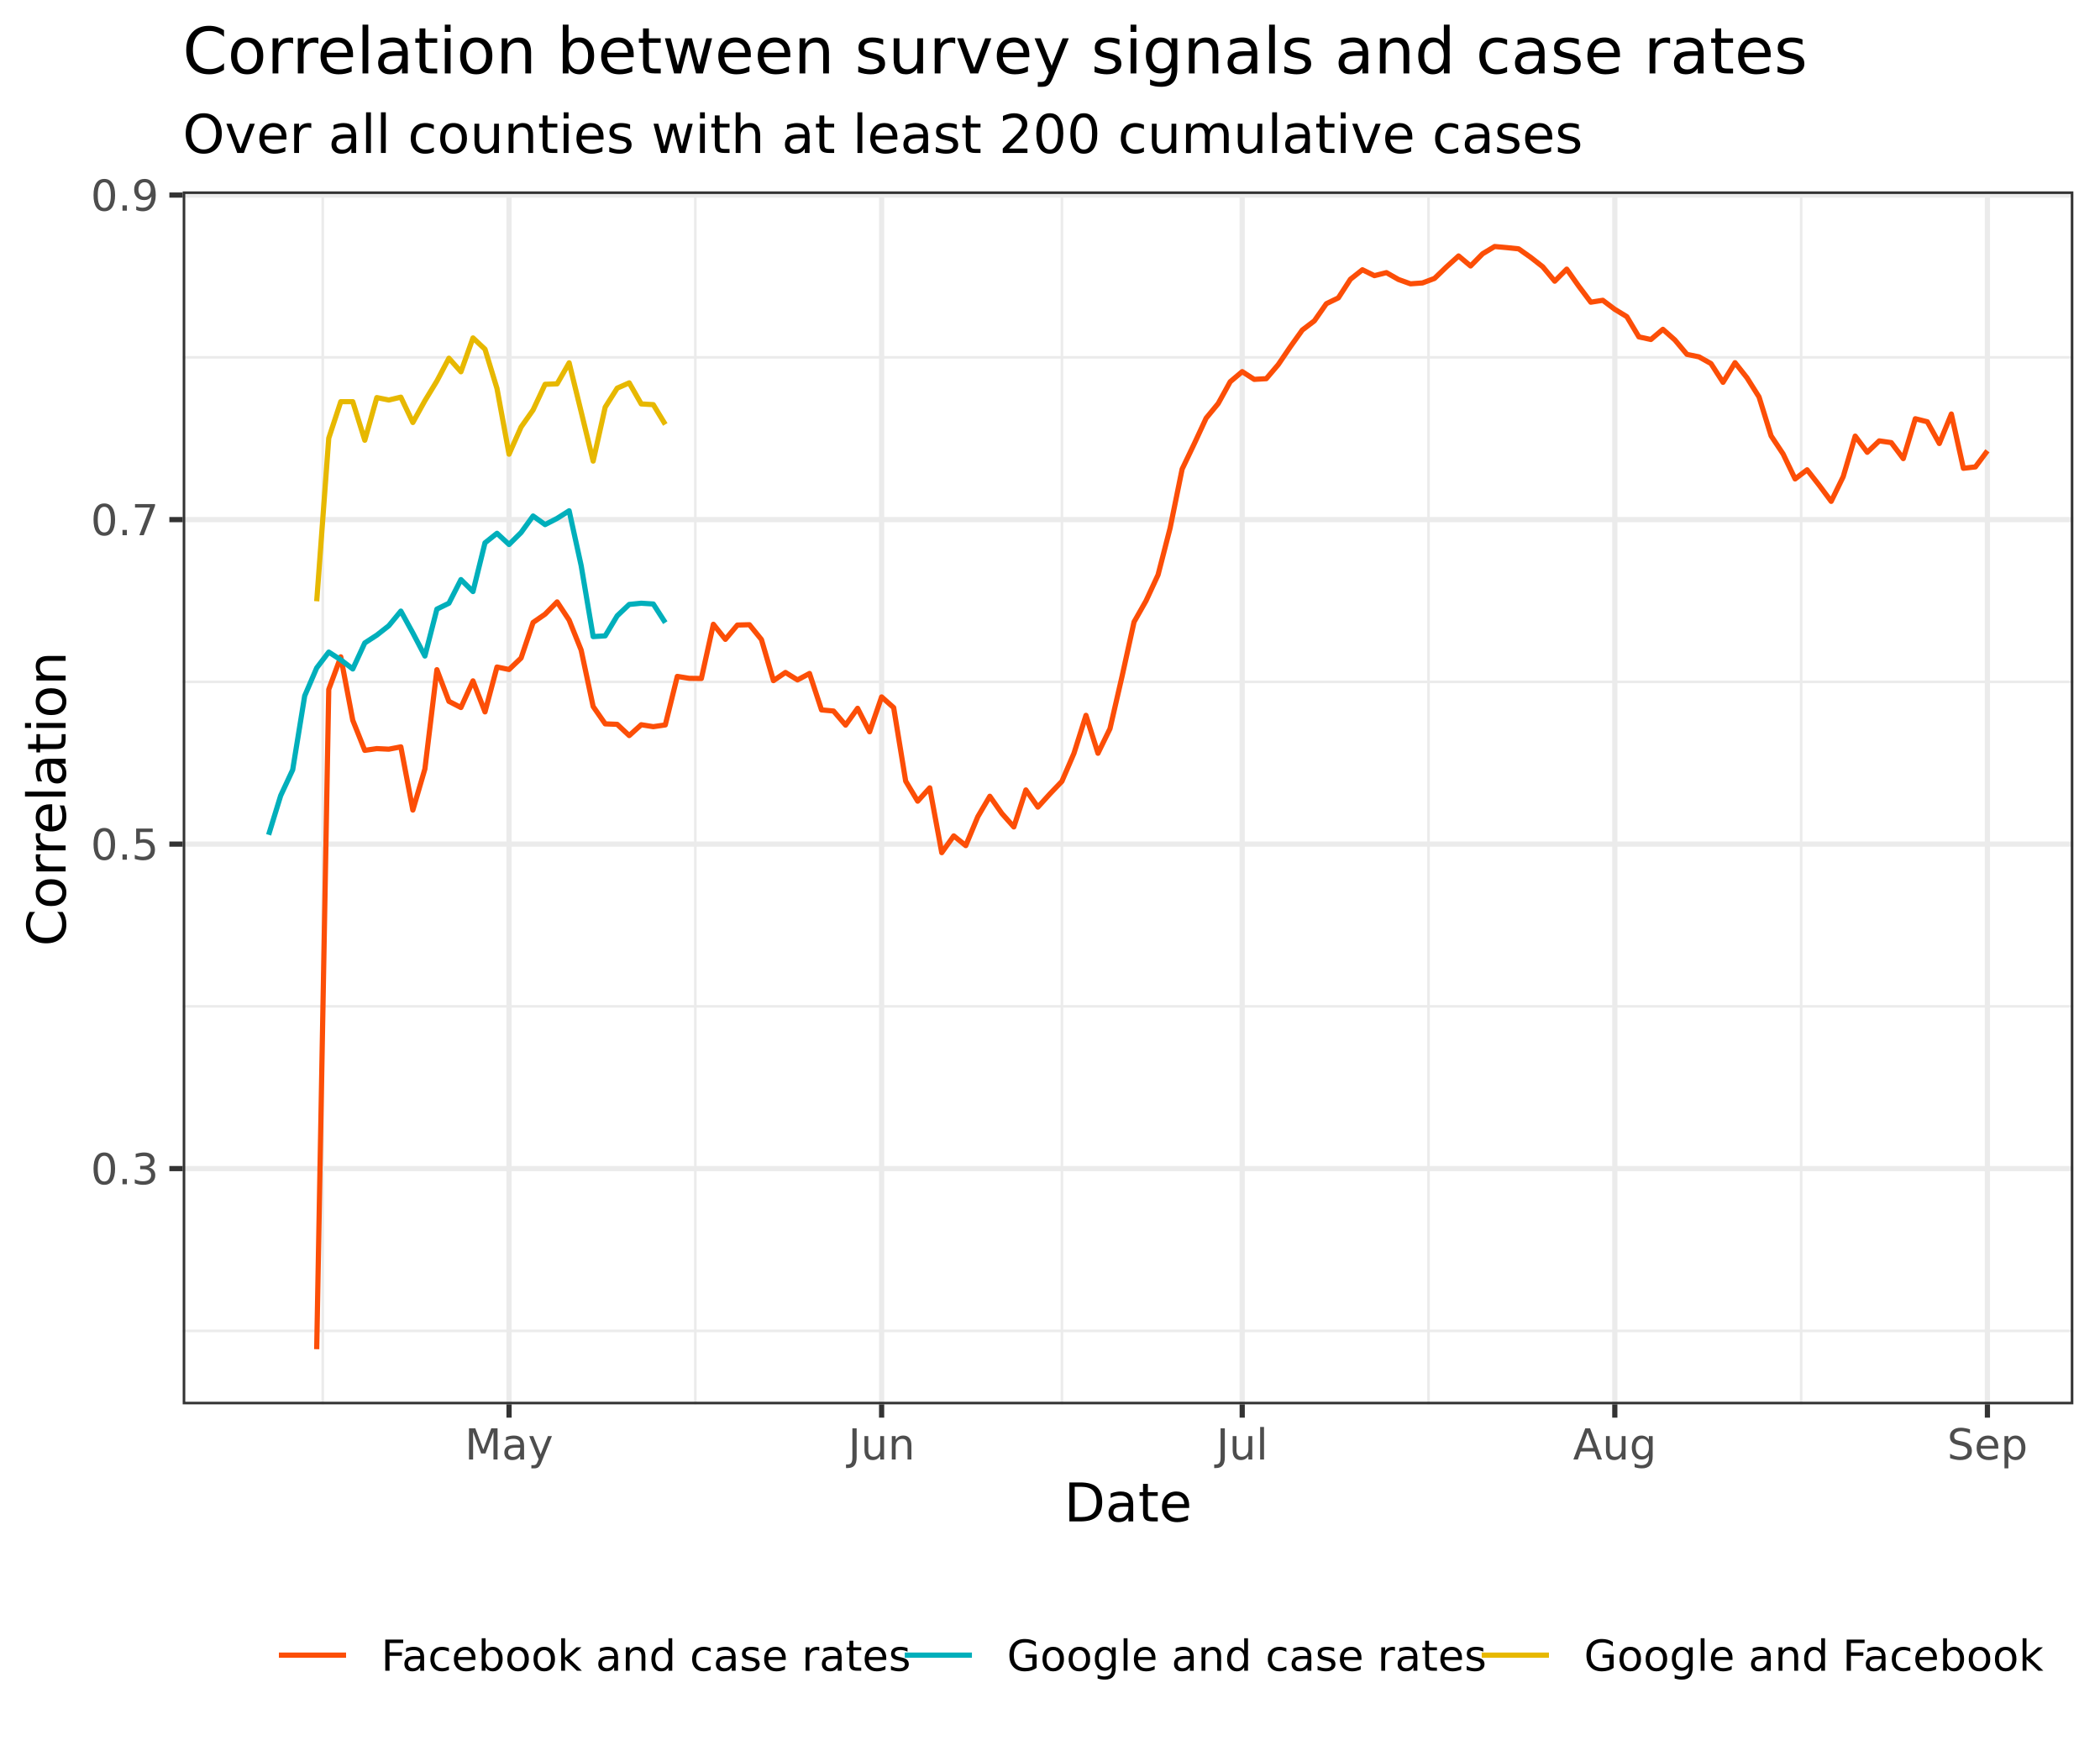
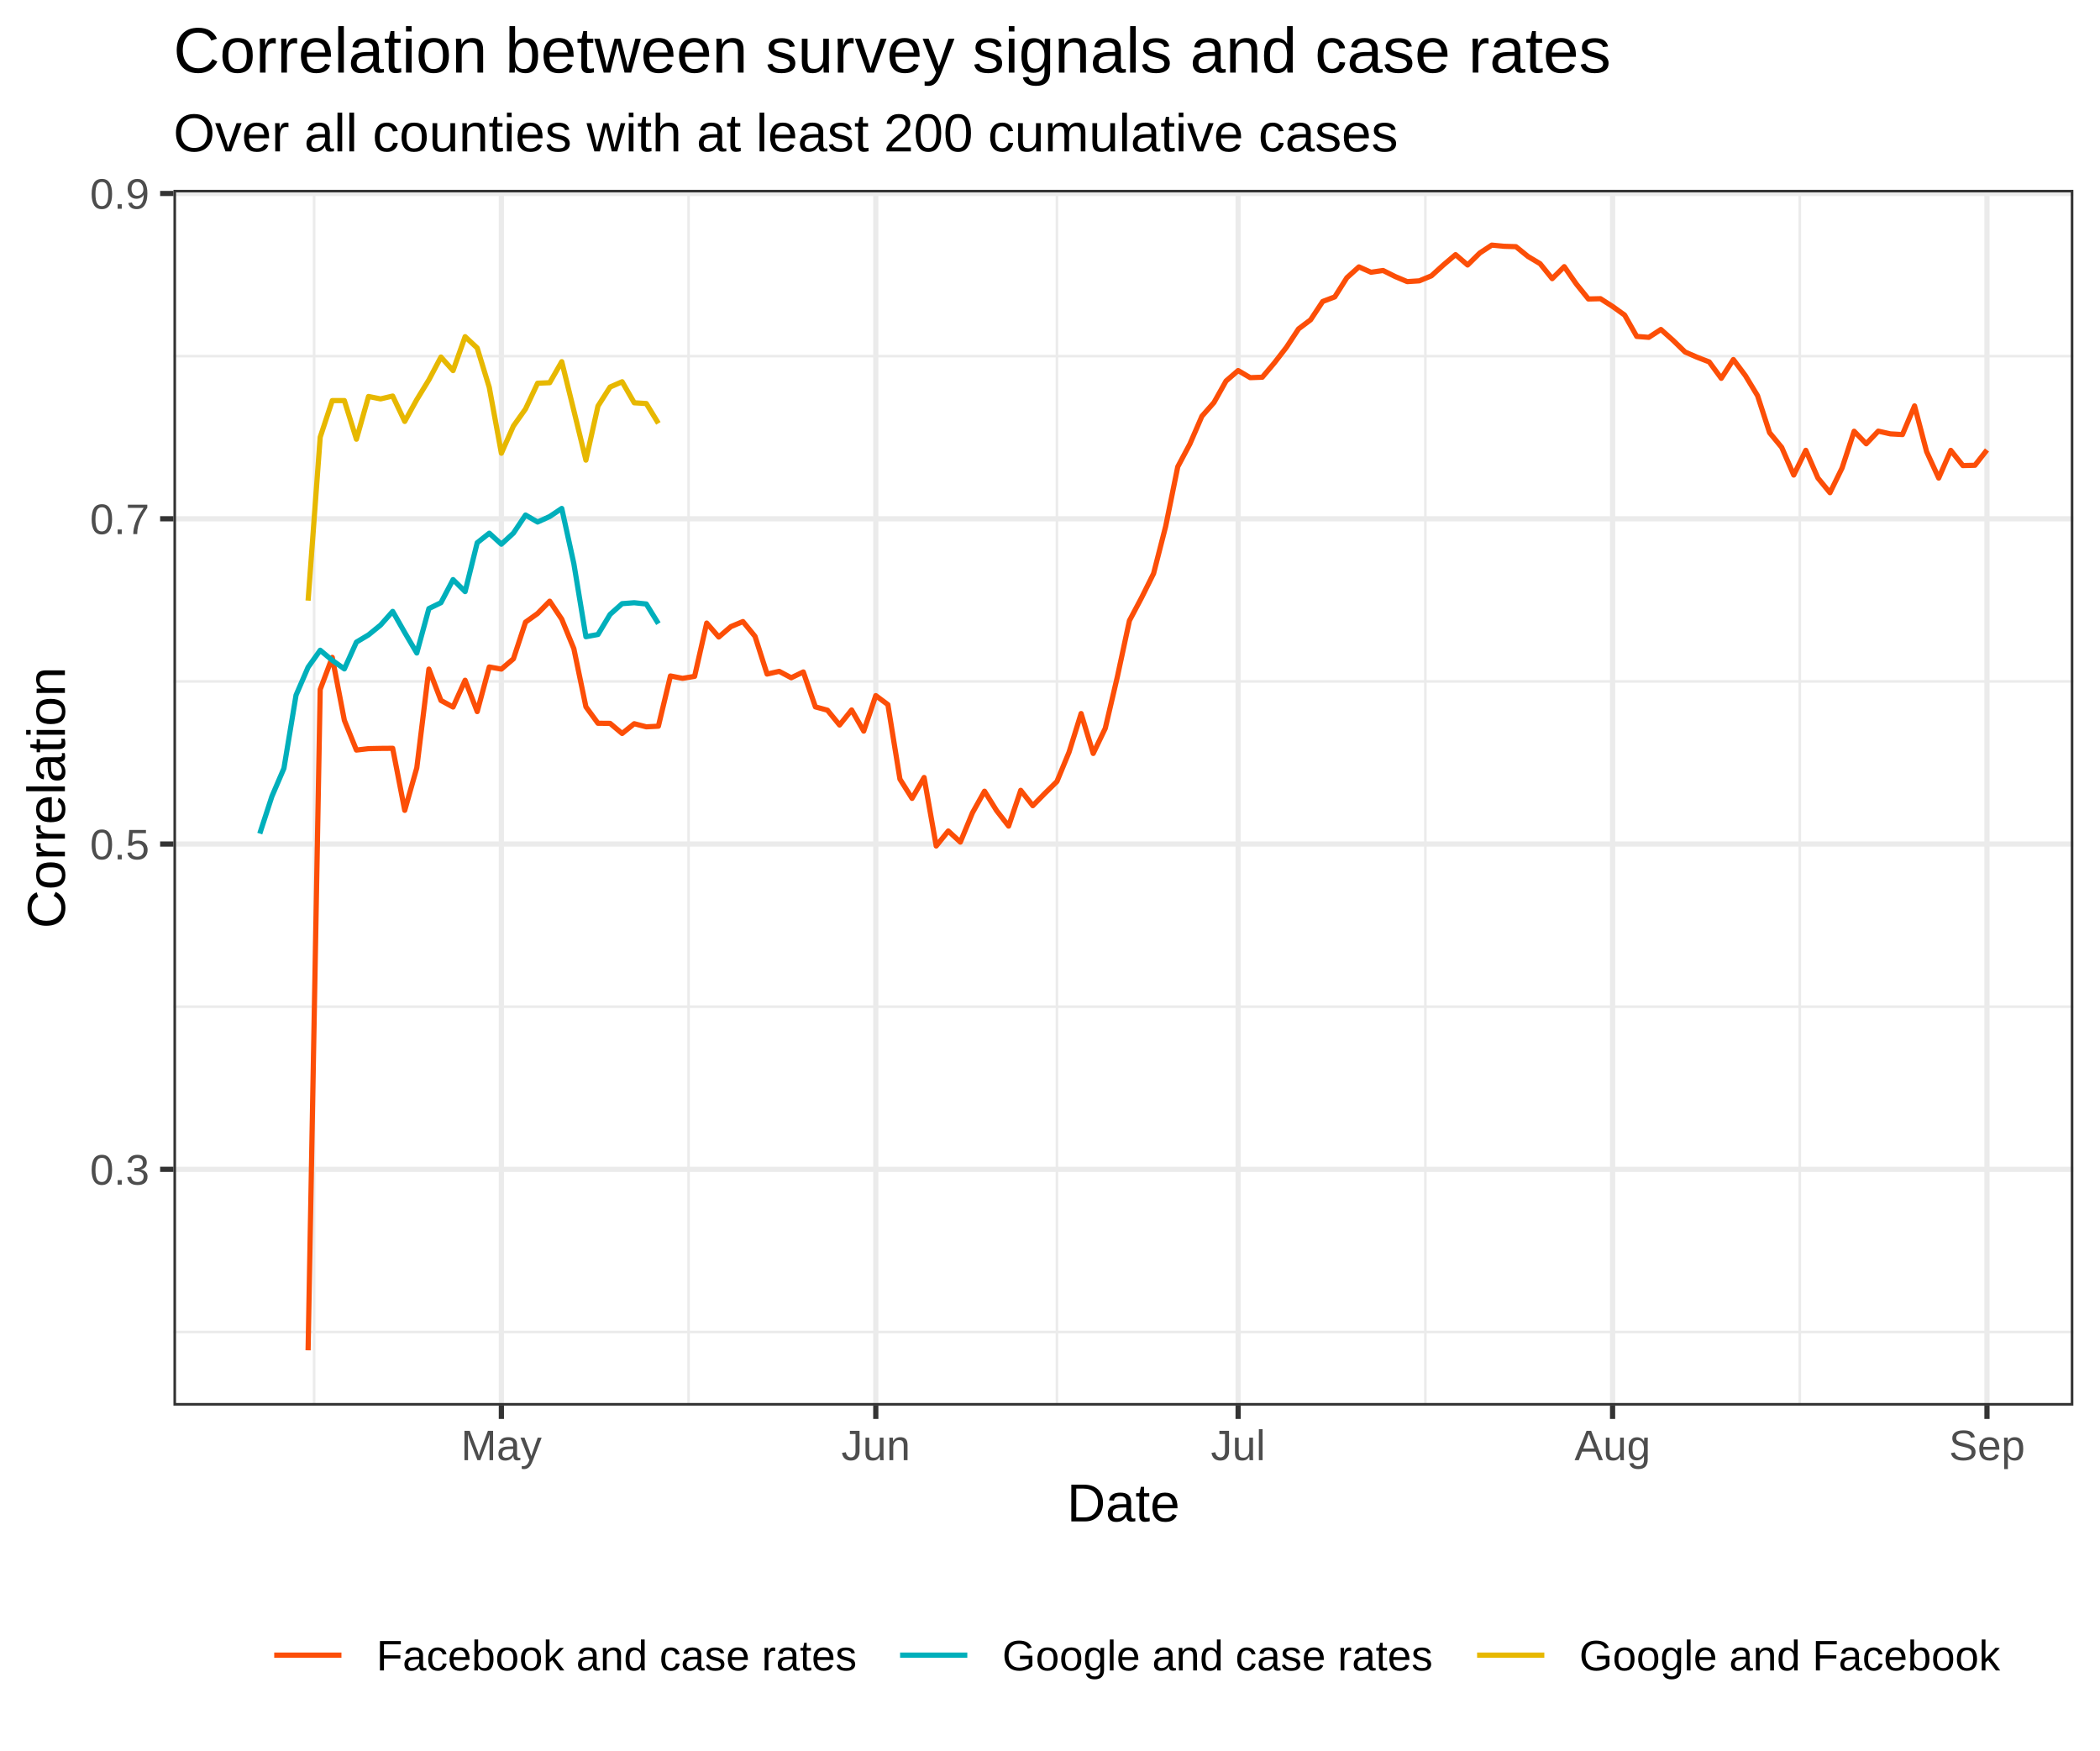
<svg xmlns="http://www.w3.org/2000/svg" viewBox="0 0 432.00 360.00">
  <defs>
    <style type="text/css">
    line, polyline, polygon, path, rect, circle {
      fill: none;
      stroke: #000000;
      stroke-linecap: round;
      stroke-linejoin: round;
      stroke-miterlimit: 10.00;
    }
  </style>
  </defs>
  <rect width="100%" height="100%" style="stroke: none; fill: #FFFFFF;" />
-   <rect x="0.00" y="0.00" width="432.00" height="360.00" style="stroke-width: 1.07; stroke: #FFFFFF; fill: #FFFFFF;" />
+   <rect x="0" y="0.00" width="432.00" height="360.00" style="stroke-width: 1.07; stroke: #FFFFFF; fill: #FFFFFF;" />
  <defs>
-     <clipPath id="cpMzcuNTh8NDI2LjUyfDI4OC44MnwzOS4zNg==">
-       <rect x="37.58" y="39.36" width="388.94" height="249.46" />
+     <clipPath id="cpMzUuNjh8NDI2LjUyfDI4OS4wOHwzOS4wNA==">
+       <rect x="35.68" y="39.04" width="390.84" height="250.04" />
    </clipPath>
  </defs>
-   <rect x="37.58" y="39.36" width="388.94" height="249.46" style="stroke-width: 1.07; stroke: none; fill: #FFFFFF;" clip-path="url(#cpMzcuNTh8NDI2LjUyfDI4OC44MnwzOS4zNg==)" />
-   <polyline points="37.58,273.72 426.52,273.72 " style="stroke-width: 0.53; stroke: #EBEBEB; stroke-linecap: butt;" clip-path="url(#cpMzcuNTh8NDI2LjUyfDI4OC44MnwzOS4zNg==)" />
-   <polyline points="37.58,206.97 426.52,206.97 " style="stroke-width: 0.53; stroke: #EBEBEB; stroke-linecap: butt;" clip-path="url(#cpMzcuNTh8NDI2LjUyfDI4OC44MnwzOS4zNg==)" />
-   <polyline points="37.58,140.23 426.52,140.23 " style="stroke-width: 0.53; stroke: #EBEBEB; stroke-linecap: butt;" clip-path="url(#cpMzcuNTh8NDI2LjUyfDI4OC44MnwzOS4zNg==)" />
-   <polyline points="37.58,73.49 426.52,73.49 " style="stroke-width: 0.53; stroke: #EBEBEB; stroke-linecap: butt;" clip-path="url(#cpMzcuNTh8NDI2LjUyfDI4OC44MnwzOS4zNg==)" />
-   <polyline points="66.39,288.82 66.39,39.36 " style="stroke-width: 0.53; stroke: #EBEBEB; stroke-linecap: butt;" clip-path="url(#cpMzcuNTh8NDI2LjUyfDI4OC44MnwzOS4zNg==)" />
-   <polyline points="143.04,288.82 143.04,39.36 " style="stroke-width: 0.53; stroke: #EBEBEB; stroke-linecap: butt;" clip-path="url(#cpMzcuNTh8NDI2LjUyfDI4OC44MnwzOS4zNg==)" />
-   <polyline points="218.45,288.82 218.45,39.36 " style="stroke-width: 0.53; stroke: #EBEBEB; stroke-linecap: butt;" clip-path="url(#cpMzcuNTh8NDI2LjUyfDI4OC44MnwzOS4zNg==)" />
-   <polyline points="293.87,288.82 293.87,39.36 " style="stroke-width: 0.53; stroke: #EBEBEB; stroke-linecap: butt;" clip-path="url(#cpMzcuNTh8NDI2LjUyfDI4OC44MnwzOS4zNg==)" />
-   <polyline points="370.52,288.82 370.52,39.36 " style="stroke-width: 0.53; stroke: #EBEBEB; stroke-linecap: butt;" clip-path="url(#cpMzcuNTh8NDI2LjUyfDI4OC44MnwzOS4zNg==)" />
-   <polyline points="37.58,240.34 426.52,240.34 " style="stroke-width: 1.07; stroke: #EBEBEB; stroke-linecap: butt;" clip-path="url(#cpMzcuNTh8NDI2LjUyfDI4OC44MnwzOS4zNg==)" />
-   <polyline points="37.58,173.60 426.52,173.60 " style="stroke-width: 1.07; stroke: #EBEBEB; stroke-linecap: butt;" clip-path="url(#cpMzcuNTh8NDI2LjUyfDI4OC44MnwzOS4zNg==)" />
-   <polyline points="37.58,106.86 426.52,106.86 " style="stroke-width: 1.07; stroke: #EBEBEB; stroke-linecap: butt;" clip-path="url(#cpMzcuNTh8NDI2LjUyfDI4OC44MnwzOS4zNg==)" />
-   <polyline points="37.58,40.12 426.52,40.12 " style="stroke-width: 1.07; stroke: #EBEBEB; stroke-linecap: butt;" clip-path="url(#cpMzcuNTh8NDI2LjUyfDI4OC44MnwzOS4zNg==)" />
-   <polyline points="104.72,288.82 104.72,39.36 " style="stroke-width: 1.07; stroke: #EBEBEB; stroke-linecap: butt;" clip-path="url(#cpMzcuNTh8NDI2LjUyfDI4OC44MnwzOS4zNg==)" />
-   <polyline points="181.36,288.82 181.36,39.36 " style="stroke-width: 1.07; stroke: #EBEBEB; stroke-linecap: butt;" clip-path="url(#cpMzcuNTh8NDI2LjUyfDI4OC44MnwzOS4zNg==)" />
-   <polyline points="255.54,288.82 255.54,39.36 " style="stroke-width: 1.07; stroke: #EBEBEB; stroke-linecap: butt;" clip-path="url(#cpMzcuNTh8NDI2LjUyfDI4OC44MnwzOS4zNg==)" />
-   <polyline points="332.19,288.82 332.19,39.36 " style="stroke-width: 1.07; stroke: #EBEBEB; stroke-linecap: butt;" clip-path="url(#cpMzcuNTh8NDI2LjUyfDI4OC44MnwzOS4zNg==)" />
-   <polyline points="408.84,288.82 408.84,39.36 " style="stroke-width: 1.07; stroke: #EBEBEB; stroke-linecap: butt;" clip-path="url(#cpMzcuNTh8NDI2LjUyfDI4OC44MnwzOS4zNg==)" />
-   <polyline points="65.15,277.48 67.63,141.79 70.10,135.09 72.57,148.13 75.04,154.32 77.52,153.96 79.99,154.08 82.46,153.60 84.93,166.60 87.41,158.14 89.88,137.73 92.35,144.24 94.82,145.51 97.30,140.03 99.77,146.41 102.24,137.18 104.72,137.69 107.19,135.34 109.66,128.02 112.13,126.31 114.61,123.79 117.08,127.53 119.55,133.69 122.02,145.30 124.50,148.87 126.97,148.97 129.44,151.28 131.91,149.05 134.39,149.45 136.86,149.09 139.33,139.11 141.80,139.51 144.28,139.54 146.75,128.39 149.22,131.49 151.69,128.55 154.17,128.48 156.64,131.53 159.11,139.98 161.58,138.30 164.06,139.83 166.53,138.51 169.00,146.00 171.47,146.23 173.95,149.13 176.42,145.67 178.89,150.50 181.36,143.33 183.84,145.53 186.31,160.64 188.78,164.77 191.26,162.03 193.73,175.36 196.20,171.91 198.67,173.91 201.15,167.96 203.62,163.76 206.09,167.29 208.56,170.07 211.04,162.46 213.51,165.99 215.98,163.27 218.45,160.69 220.93,154.93 223.40,147.12 225.87,154.92 228.34,149.86 230.82,139.11 233.29,127.91 235.76,123.56 238.23,118.22 240.71,108.60 243.18,96.48 245.65,91.32 248.12,86.00 250.60,82.99 253.07,78.51 255.54,76.43 258.01,78.02 260.49,77.88 262.96,74.98 265.43,71.33 267.90,67.88 270.38,65.99 272.85,62.46 275.32,61.26 277.80,57.43 280.27,55.48 282.74,56.69 285.21,56.07 287.69,57.48 290.16,58.37 292.63,58.19 295.10,57.26 297.58,54.87 300.05,52.64 302.52,54.70 304.99,52.19 307.47,50.70 309.94,50.92 312.41,51.18 314.88,52.92 317.36,54.86 319.83,57.83 322.30,55.35 324.77,58.85 327.25,62.15 329.72,61.76 332.19,63.62 334.66,65.12 337.14,69.28 339.61,69.82 342.08,67.73 344.55,69.92 347.03,72.88 349.50,73.39 351.97,74.77 354.45,78.63 356.92,74.59 359.39,77.71 361.86,81.64 364.34,89.64 366.81,93.36 369.28,98.50 371.75,96.62 374.23,99.79 376.70,103.11 379.17,98.04 381.64,89.69 384.12,93.02 386.59,90.67 389.06,91.03 391.53,94.32 394.01,86.12 396.48,86.74 398.95,91.21 401.42,85.15 403.90,96.31 406.37,96.02 408.84,92.71 " style="stroke-width: 1.07; stroke: #FC4E07; stroke-linecap: butt;" clip-path="url(#cpMzcuNTh8NDI2LjUyfDI4OC44MnwzOS4zNg==)" />
-   <polyline points="55.26,171.69 57.74,163.63 60.21,158.32 62.68,143.11 65.15,137.36 67.63,134.11 70.10,135.70 72.57,137.58 75.04,132.23 77.52,130.62 79.99,128.68 82.46,125.68 84.93,130.18 87.41,134.92 89.88,125.27 92.35,124.06 94.82,119.20 97.30,121.66 99.77,111.64 102.24,109.68 104.72,111.98 107.19,109.53 109.66,106.12 112.13,107.89 114.61,106.61 117.08,105.05 119.55,116.30 122.02,130.92 124.50,130.77 126.97,126.64 129.44,124.31 131.91,124.06 134.39,124.22 136.86,128.06 " style="stroke-width: 1.07; stroke: #00AFBB; stroke-linecap: butt;" clip-path="url(#cpMzcuNTh8NDI2LjUyfDI4OC44MnwzOS4zNg==)" />
-   <polyline points="65.15,123.66 67.63,90.12 70.10,82.61 72.57,82.61 75.04,90.54 77.52,81.77 79.99,82.27 82.46,81.68 84.93,86.89 87.41,82.41 89.88,78.35 92.35,73.67 94.82,76.46 97.30,69.50 99.77,71.82 102.24,79.90 104.72,93.41 107.19,87.83 109.66,84.32 112.13,79.04 114.61,78.94 117.08,74.62 119.55,84.67 122.02,94.83 124.50,83.74 126.97,79.83 129.44,78.74 131.91,83.07 134.39,83.22 136.86,87.29 " style="stroke-width: 1.07; stroke: #E7B800; stroke-linecap: butt;" clip-path="url(#cpMzcuNTh8NDI2LjUyfDI4OC44MnwzOS4zNg==)" />
-   <rect x="37.58" y="39.36" width="388.94" height="249.46" style="stroke-width: 1.07; stroke: #333333;" clip-path="url(#cpMzcuNTh8NDI2LjUyfDI4OC44MnwzOS4zNg==)" />
+   <rect x="35.68" y="39.04" width="390.84" height="250.04" style="stroke-width: 1.07; stroke: none; fill: #FFFFFF;" clip-path="url(#cpMzUuNjh8NDI2LjUyfDI4OS4wOHwzOS4wNA==)" />
+   <polyline points="35.68,273.94 426.52,273.94 " style="stroke-width: 0.53; stroke: #EBEBEB; stroke-linecap: butt;" clip-path="url(#cpMzUuNjh8NDI2LjUyfDI4OS4wOHwzOS4wNA==)" />
+   <polyline points="35.68,207.04 426.52,207.04 " style="stroke-width: 0.53; stroke: #EBEBEB; stroke-linecap: butt;" clip-path="url(#cpMzUuNjh8NDI2LjUyfDI4OS4wOHwzOS4wNA==)" />
+   <polyline points="35.68,140.14 426.52,140.14 " style="stroke-width: 0.53; stroke: #EBEBEB; stroke-linecap: butt;" clip-path="url(#cpMzUuNjh8NDI2LjUyfDI4OS4wOHwzOS4wNA==)" />
+   <polyline points="35.68,73.24 426.52,73.24 " style="stroke-width: 0.53; stroke: #EBEBEB; stroke-linecap: butt;" clip-path="url(#cpMzUuNjh8NDI2LjUyfDI4OS4wOHwzOS4wNA==)" />
+   <polyline points="64.62,289.08 64.62,39.04 " style="stroke-width: 0.53; stroke: #EBEBEB; stroke-linecap: butt;" clip-path="url(#cpMzUuNjh8NDI2LjUyfDI4OS4wOHwzOS4wNA==)" />
+   <polyline points="141.65,289.08 141.65,39.04 " style="stroke-width: 0.53; stroke: #EBEBEB; stroke-linecap: butt;" clip-path="url(#cpMzUuNjh8NDI2LjUyfDI4OS4wOHwzOS4wNA==)" />
+   <polyline points="217.43,289.08 217.43,39.04 " style="stroke-width: 0.53; stroke: #EBEBEB; stroke-linecap: butt;" clip-path="url(#cpMzUuNjh8NDI2LjUyfDI4OS4wOHwzOS4wNA==)" />
+   <polyline points="293.22,289.08 293.22,39.04 " style="stroke-width: 0.53; stroke: #EBEBEB; stroke-linecap: butt;" clip-path="url(#cpMzUuNjh8NDI2LjUyfDI4OS4wOHwzOS4wNA==)" />
+   <polyline points="370.24,289.08 370.24,39.04 " style="stroke-width: 0.53; stroke: #EBEBEB; stroke-linecap: butt;" clip-path="url(#cpMzUuNjh8NDI2LjUyfDI4OS4wOHwzOS4wNA==)" />
+   <polyline points="35.68,240.49 426.52,240.49 " style="stroke-width: 1.07; stroke: #EBEBEB; stroke-linecap: butt;" clip-path="url(#cpMzUuNjh8NDI2LjUyfDI4OS4wOHwzOS4wNA==)" />
+   <polyline points="35.68,173.59 426.52,173.59 " style="stroke-width: 1.07; stroke: #EBEBEB; stroke-linecap: butt;" clip-path="url(#cpMzUuNjh8NDI2LjUyfDI4OS4wOHwzOS4wNA==)" />
+   <polyline points="35.68,106.69 426.52,106.69 " style="stroke-width: 1.07; stroke: #EBEBEB; stroke-linecap: butt;" clip-path="url(#cpMzUuNjh8NDI2LjUyfDI4OS4wOHwzOS4wNA==)" />
+   <polyline points="35.68,39.79 426.52,39.79 " style="stroke-width: 1.07; stroke: #EBEBEB; stroke-linecap: butt;" clip-path="url(#cpMzUuNjh8NDI2LjUyfDI4OS4wOHwzOS4wNA==)" />
+   <polyline points="103.14,289.08 103.14,39.04 " style="stroke-width: 1.07; stroke: #EBEBEB; stroke-linecap: butt;" clip-path="url(#cpMzUuNjh8NDI2LjUyfDI4OS4wOHwzOS4wNA==)" />
+   <polyline points="180.16,289.08 180.16,39.04 " style="stroke-width: 1.07; stroke: #EBEBEB; stroke-linecap: butt;" clip-path="url(#cpMzUuNjh8NDI2LjUyfDI4OS4wOHwzOS4wNA==)" />
+   <polyline points="254.70,289.08 254.70,39.04 " style="stroke-width: 1.07; stroke: #EBEBEB; stroke-linecap: butt;" clip-path="url(#cpMzUuNjh8NDI2LjUyfDI4OS4wOHwzOS4wNA==)" />
+   <polyline points="331.73,289.08 331.73,39.04 " style="stroke-width: 1.07; stroke: #EBEBEB; stroke-linecap: butt;" clip-path="url(#cpMzUuNjh8NDI2LjUyfDI4OS4wOHwzOS4wNA==)" />
+   <polyline points="408.75,289.08 408.75,39.04 " style="stroke-width: 1.07; stroke: #EBEBEB; stroke-linecap: butt;" clip-path="url(#cpMzUuNjh8NDI2LjUyfDI4OS4wOHwzOS4wNA==)" />
+   <polyline points="63.38,277.71 65.87,141.80 68.35,135.20 70.84,148.14 73.32,154.26 75.81,153.97 78.29,153.92 80.78,153.90 83.26,166.66 85.74,157.92 88.23,137.61 90.71,144.06 93.20,145.41 95.68,139.90 98.17,146.35 100.65,137.17 103.14,137.61 105.62,135.49 108.11,127.95 110.59,126.17 113.08,123.64 115.56,127.34 118.05,133.41 120.53,145.36 123.01,148.75 125.50,148.77 127.98,150.85 130.47,148.84 132.95,149.48 135.44,149.35 137.92,139.02 140.41,139.51 142.89,139.10 145.38,128.14 147.86,131.01 150.35,128.87 152.83,127.83 155.32,130.88 157.80,138.63 160.29,138.07 162.77,139.39 165.25,138.19 167.74,145.38 170.22,146.06 172.71,149.11 175.19,146.01 177.68,150.36 180.16,143.06 182.65,144.91 185.13,160.24 187.62,164.20 190.10,159.90 192.59,173.99 195.07,170.90 197.56,173.19 200.04,167.18 202.53,162.72 205.01,166.71 207.49,169.90 209.98,162.54 212.46,165.70 214.95,163.16 217.43,160.72 219.92,154.69 222.40,146.75 224.89,154.96 227.37,149.79 229.86,139.18 232.34,127.64 234.83,122.94 237.31,117.95 239.80,108.23 242.28,96.00 244.77,91.32 247.25,85.60 249.73,82.78 252.22,78.35 254.70,76.21 257.19,77.67 259.67,77.58 262.16,74.63 264.64,71.42 267.13,67.64 269.61,65.77 272.10,62.00 274.58,61.06 277.07,57.12 279.55,54.89 282.04,55.99 284.52,55.63 287.00,56.87 289.49,57.92 291.97,57.76 294.46,56.73 296.94,54.48 299.43,52.37 301.91,54.50 304.40,52.04 306.88,50.41 309.37,50.65 311.85,50.73 314.34,52.75 316.82,54.23 319.31,57.31 321.79,54.84 324.28,58.42 326.76,61.49 329.24,61.43 331.73,63.02 334.21,64.80 336.70,69.19 339.18,69.38 341.67,67.76 344.15,69.97 346.64,72.39 349.12,73.47 351.61,74.43 354.09,77.81 356.58,73.94 359.06,77.26 361.55,81.37 364.03,88.99 366.52,92.01 369.00,97.70 371.48,92.61 373.97,98.31 376.45,101.33 378.94,96.25 381.42,88.69 383.91,91.27 386.39,88.67 388.88,89.23 391.36,89.37 393.85,83.48 396.33,92.88 398.82,98.32 401.30,92.62 403.79,95.75 406.27,95.69 408.75,92.54 " style="stroke-width: 1.07; stroke: #FC4E07; stroke-linecap: butt;" clip-path="url(#cpMzUuNjh8NDI2LjUyfDI4OS4wOHwzOS4wNA==)" />
+   <polyline points="53.44,171.44 55.93,163.80 58.41,158.01 60.90,142.97 63.38,137.22 65.87,133.73 68.35,135.80 70.84,137.57 73.32,132.06 75.81,130.57 78.29,128.55 80.78,125.74 83.26,130.09 85.74,134.30 88.23,125.16 90.71,123.95 93.20,119.20 95.68,121.67 98.17,111.62 100.65,109.66 103.14,111.92 105.62,109.64 108.11,105.92 110.59,107.36 113.08,106.23 115.56,104.57 118.05,115.92 120.53,130.95 123.01,130.49 125.50,126.36 127.98,124.15 130.47,123.96 132.95,124.22 135.44,128.26 " style="stroke-width: 1.07; stroke: #00AFBB; stroke-linecap: butt;" clip-path="url(#cpMzUuNjh8NDI2LjUyfDI4OS4wOHwzOS4wNA==)" />
+   <polyline points="63.38,123.53 65.87,89.91 68.35,82.39 70.84,82.38 73.32,90.33 75.81,81.54 78.29,82.04 80.78,81.45 83.26,86.67 85.74,82.19 88.23,78.12 90.71,73.43 93.20,76.22 95.68,69.24 98.17,71.57 100.65,79.67 103.14,93.21 105.62,87.61 108.11,84.10 110.59,78.81 113.08,78.71 115.56,74.38 118.05,84.45 120.53,94.63 123.01,83.52 125.50,79.60 127.98,78.51 130.47,82.84 132.95,82.99 135.44,87.07 " style="stroke-width: 1.07; stroke: #E7B800; stroke-linecap: butt;" clip-path="url(#cpMzUuNjh8NDI2LjUyfDI4OS4wOHwzOS4wNA==)" />
+   <rect x="35.68" y="39.04" width="390.84" height="250.04" style="stroke-width: 1.07; stroke: #333333;" clip-path="url(#cpMzUuNjh8NDI2LjUyfDI4OS4wOHwzOS4wNA==)" />
  <defs>
    <clipPath id="cpMC4wMHw0MzIuMDB8MzYwLjAwfDAuMDA=">
      <rect x="0.00" y="0.00" width="432.00" height="360.00" />
    </clipPath>
  </defs>
  <g clip-path="url(#cpMC4wMHw0MzIuMDB8MzYwLjAwfDAuMDA=)">
-     <text x="18.66" y="243.55" style="font-size: 8.80px; fill: #4D4D4D; font-family: DejaVu Sans;" textLength="13.99px" lengthAdjust="spacingAndGlyphs">0.3</text>
+     <text x="18.51" y="243.64" style="font-size: 8.80px; fill: #4D4D4D; font-family: Arial;" textLength="12.23px" lengthAdjust="spacingAndGlyphs">0.3</text>
  </g>
  <g clip-path="url(#cpMC4wMHw0MzIuMDB8MzYwLjAwfDAuMDA=)">
-     <text x="18.66" y="176.81" style="font-size: 8.80px; fill: #4D4D4D; font-family: DejaVu Sans;" textLength="13.99px" lengthAdjust="spacingAndGlyphs">0.5</text>
+     <text x="18.51" y="176.74" style="font-size: 8.80px; fill: #4D4D4D; font-family: Arial;" textLength="12.23px" lengthAdjust="spacingAndGlyphs">0.5</text>
  </g>
  <g clip-path="url(#cpMC4wMHw0MzIuMDB8MzYwLjAwfDAuMDA=)">
-     <text x="18.66" y="110.07" style="font-size: 8.80px; fill: #4D4D4D; font-family: DejaVu Sans;" textLength="13.99px" lengthAdjust="spacingAndGlyphs">0.7</text>
+     <text x="18.51" y="109.84" style="font-size: 8.80px; fill: #4D4D4D; font-family: Arial;" textLength="12.23px" lengthAdjust="spacingAndGlyphs">0.7</text>
  </g>
  <g clip-path="url(#cpMC4wMHw0MzIuMDB8MzYwLjAwfDAuMDA=)">
-     <text x="18.66" y="43.33" style="font-size: 8.80px; fill: #4D4D4D; font-family: DejaVu Sans;" textLength="13.99px" lengthAdjust="spacingAndGlyphs">0.9</text>
+     <text x="18.51" y="42.94" style="font-size: 8.80px; fill: #4D4D4D; font-family: Arial;" textLength="12.23px" lengthAdjust="spacingAndGlyphs">0.9</text>
  </g>
-   <polyline points="34.84,240.34 37.58,240.34 " style="stroke-width: 1.07; stroke: #333333; stroke-linecap: butt;" clip-path="url(#cpMC4wMHw0MzIuMDB8MzYwLjAwfDAuMDA=)" />
-   <polyline points="34.84,173.60 37.58,173.60 " style="stroke-width: 1.07; stroke: #333333; stroke-linecap: butt;" clip-path="url(#cpMC4wMHw0MzIuMDB8MzYwLjAwfDAuMDA=)" />
-   <polyline points="34.84,106.86 37.58,106.86 " style="stroke-width: 1.07; stroke: #333333; stroke-linecap: butt;" clip-path="url(#cpMC4wMHw0MzIuMDB8MzYwLjAwfDAuMDA=)" />
-   <polyline points="34.84,40.12 37.58,40.12 " style="stroke-width: 1.07; stroke: #333333; stroke-linecap: butt;" clip-path="url(#cpMC4wMHw0MzIuMDB8MzYwLjAwfDAuMDA=)" />
-   <polyline points="104.72,291.56 104.72,288.82 " style="stroke-width: 1.07; stroke: #333333; stroke-linecap: butt;" clip-path="url(#cpMC4wMHw0MzIuMDB8MzYwLjAwfDAuMDA=)" />
-   <polyline points="181.36,291.56 181.36,288.82 " style="stroke-width: 1.07; stroke: #333333; stroke-linecap: butt;" clip-path="url(#cpMC4wMHw0MzIuMDB8MzYwLjAwfDAuMDA=)" />
-   <polyline points="255.54,291.56 255.54,288.82 " style="stroke-width: 1.07; stroke: #333333; stroke-linecap: butt;" clip-path="url(#cpMC4wMHw0MzIuMDB8MzYwLjAwfDAuMDA=)" />
-   <polyline points="332.19,291.56 332.19,288.82 " style="stroke-width: 1.07; stroke: #333333; stroke-linecap: butt;" clip-path="url(#cpMC4wMHw0MzIuMDB8MzYwLjAwfDAuMDA=)" />
-   <polyline points="408.84,291.56 408.84,288.82 " style="stroke-width: 1.07; stroke: #333333; stroke-linecap: butt;" clip-path="url(#cpMC4wMHw0MzIuMDB8MzYwLjAwfDAuMDA=)" />
+   <polyline points="32.94,240.49 35.68,240.49 " style="stroke-width: 1.07; stroke: #333333; stroke-linecap: butt;" clip-path="url(#cpMC4wMHw0MzIuMDB8MzYwLjAwfDAuMDA=)" />
+   <polyline points="32.94,173.59 35.68,173.59 " style="stroke-width: 1.07; stroke: #333333; stroke-linecap: butt;" clip-path="url(#cpMC4wMHw0MzIuMDB8MzYwLjAwfDAuMDA=)" />
+   <polyline points="32.94,106.69 35.68,106.69 " style="stroke-width: 1.07; stroke: #333333; stroke-linecap: butt;" clip-path="url(#cpMC4wMHw0MzIuMDB8MzYwLjAwfDAuMDA=)" />
+   <polyline points="32.94,39.79 35.68,39.79 " style="stroke-width: 1.07; stroke: #333333; stroke-linecap: butt;" clip-path="url(#cpMC4wMHw0MzIuMDB8MzYwLjAwfDAuMDA=)" />
+   <polyline points="103.14,291.82 103.14,289.08 " style="stroke-width: 1.07; stroke: #333333; stroke-linecap: butt;" clip-path="url(#cpMC4wMHw0MzIuMDB8MzYwLjAwfDAuMDA=)" />
+   <polyline points="180.16,291.82 180.16,289.08 " style="stroke-width: 1.07; stroke: #333333; stroke-linecap: butt;" clip-path="url(#cpMC4wMHw0MzIuMDB8MzYwLjAwfDAuMDA=)" />
+   <polyline points="254.70,291.82 254.70,289.08 " style="stroke-width: 1.07; stroke: #333333; stroke-linecap: butt;" clip-path="url(#cpMC4wMHw0MzIuMDB8MzYwLjAwfDAuMDA=)" />
+   <polyline points="331.73,291.82 331.73,289.08 " style="stroke-width: 1.07; stroke: #333333; stroke-linecap: butt;" clip-path="url(#cpMC4wMHw0MzIuMDB8MzYwLjAwfDAuMDA=)" />
+   <polyline points="408.75,291.82 408.75,289.08 " style="stroke-width: 1.07; stroke: #333333; stroke-linecap: butt;" clip-path="url(#cpMC4wMHw0MzIuMDB8MzYwLjAwfDAuMDA=)" />
  <g clip-path="url(#cpMC4wMHw0MzIuMDB8MzYwLjAwfDAuMDA=)">
-     <text x="95.62" y="300.16" style="font-size: 8.80px; fill: #4D4D4D; font-family: DejaVu Sans;" textLength="18.19px" lengthAdjust="spacingAndGlyphs">May</text>
+     <text x="94.83" y="300.31" style="font-size: 8.80px; fill: #4D4D4D; font-family: Arial;" textLength="16.62px" lengthAdjust="spacingAndGlyphs">May</text>
  </g>
  <g clip-path="url(#cpMC4wMHw0MzIuMDB8MzYwLjAwfDAuMDA=)">
-     <text x="174.49" y="300.16" style="font-size: 8.80px; fill: #4D4D4D; font-family: DejaVu Sans;" textLength="13.75px" lengthAdjust="spacingAndGlyphs">Jun</text>
+     <text x="173.07" y="300.31" style="font-size: 8.80px; fill: #4D4D4D; font-family: Arial;" textLength="14.19px" lengthAdjust="spacingAndGlyphs">Jun</text>
  </g>
  <g clip-path="url(#cpMC4wMHw0MzIuMDB8MzYwLjAwfDAuMDA=)">
-     <text x="250.23" y="300.16" style="font-size: 8.80px; fill: #4D4D4D; font-family: DejaVu Sans;" textLength="10.62px" lengthAdjust="spacingAndGlyphs">Jul</text>
+     <text x="249.08" y="300.31" style="font-size: 8.80px; fill: #4D4D4D; font-family: Arial;" textLength="11.25px" lengthAdjust="spacingAndGlyphs">Jul</text>
  </g>
  <g clip-path="url(#cpMC4wMHw0MzIuMDB8MzYwLjAwfDAuMDA=)">
-     <text x="323.60" y="300.16" style="font-size: 8.80px; fill: #4D4D4D; font-family: DejaVu Sans;" textLength="17.18px" lengthAdjust="spacingAndGlyphs">Aug</text>
+     <text x="323.90" y="300.31" style="font-size: 8.80px; fill: #4D4D4D; font-family: Arial;" textLength="15.66px" lengthAdjust="spacingAndGlyphs">Aug</text>
  </g>
  <g clip-path="url(#cpMC4wMHw0MzIuMDB8MzYwLjAwfDAuMDA=)">
-     <text x="400.55" y="300.16" style="font-size: 8.80px; fill: #4D4D4D; font-family: DejaVu Sans;" textLength="16.59px" lengthAdjust="spacingAndGlyphs">Sep</text>
+     <text x="400.93" y="300.31" style="font-size: 8.80px; fill: #4D4D4D; font-family: Arial;" textLength="15.66px" lengthAdjust="spacingAndGlyphs">Sep</text>
  </g>
  <g clip-path="url(#cpMC4wMHw0MzIuMDB8MzYwLjAwfDAuMDA=)">
-     <text x="218.91" y="312.90" style="font-size: 11.00px; font-family: DejaVu Sans;" textLength="26.29px" lengthAdjust="spacingAndGlyphs">Date</text>
+     <text x="219.48" y="312.90" style="font-size: 11.00px; font-family: Arial;" textLength="23.24px" lengthAdjust="spacingAndGlyphs">Date</text>
  </g>
  <g clip-path="url(#cpMC4wMHw0MzIuMDB8MzYwLjAwfDAuMDA=)">
-     <text transform="translate(13.50,194.63) rotate(-90)" style="font-size: 11.00px; font-family: DejaVu Sans;" textLength="61.09px" lengthAdjust="spacingAndGlyphs">Correlation</text>
+     <text transform="translate(13.35,190.96) rotate(-90)" style="font-size: 11.00px; font-family: Arial;" textLength="53.80px" lengthAdjust="spacingAndGlyphs">Correlation</text>
  </g>
-   <rect x="44.68" y="326.28" width="374.75" height="28.24" style="stroke-width: 1.07; stroke: none; fill: #FFFFFF;" clip-path="url(#cpMC4wMHw0MzIuMDB8MzYwLjAwfDAuMDA=)" />
-   <rect x="55.64" y="331.76" width="17.28" height="17.28" style="stroke-width: 1.07; stroke: none; fill: #FFFFFF;" clip-path="url(#cpMC4wMHw0MzIuMDB8MzYwLjAwfDAuMDA=)" />
-   <line x1="57.37" y1="340.40" x2="71.19" y2="340.40" style="stroke-width: 1.07; stroke: #FC4E07; stroke-linecap: butt;" clip-path="url(#cpMC4wMHw0MzIuMDB8MzYwLjAwfDAuMDA=)" />
-   <rect x="184.39" y="331.76" width="17.28" height="17.28" style="stroke-width: 1.07; stroke: none; fill: #FFFFFF;" clip-path="url(#cpMC4wMHw0MzIuMDB8MzYwLjAwfDAuMDA=)" />
-   <line x1="186.12" y1="340.40" x2="199.94" y2="340.40" style="stroke-width: 1.07; stroke: #00AFBB; stroke-linecap: butt;" clip-path="url(#cpMC4wMHw0MzIuMDB8MzYwLjAwfDAuMDA=)" />
-   <rect x="303.09" y="331.76" width="17.28" height="17.28" style="stroke-width: 1.07; stroke: none; fill: #FFFFFF;" clip-path="url(#cpMC4wMHw0MzIuMDB8MzYwLjAwfDAuMDA=)" />
-   <line x1="304.81" y1="340.40" x2="318.64" y2="340.40" style="stroke-width: 1.07; stroke: #E7B800; stroke-linecap: butt;" clip-path="url(#cpMC4wMHw0MzIuMDB8MzYwLjAwfDAuMDA=)" />
+   <rect x="43.73" y="326.28" width="374.75" height="28.24" style="stroke-width: 1.07; stroke: none; fill: #FFFFFF;" clip-path="url(#cpMC4wMHw0MzIuMDB8MzYwLjAwfDAuMDA=)" />
+   <rect x="54.68" y="331.76" width="17.28" height="17.28" style="stroke-width: 1.07; stroke: none; fill: #FFFFFF;" clip-path="url(#cpMC4wMHw0MzIuMDB8MzYwLjAwfDAuMDA=)" />
+   <line x1="56.41" y1="340.40" x2="70.24" y2="340.40" style="stroke-width: 1.07; stroke: #FC4E07; stroke-linecap: butt;" clip-path="url(#cpMC4wMHw0MzIuMDB8MzYwLjAwfDAuMDA=)" />
+   <rect x="183.44" y="331.76" width="17.28" height="17.28" style="stroke-width: 1.07; stroke: none; fill: #FFFFFF;" clip-path="url(#cpMC4wMHw0MzIuMDB8MzYwLjAwfDAuMDA=)" />
+   <line x1="185.16" y1="340.40" x2="198.99" y2="340.40" style="stroke-width: 1.07; stroke: #00AFBB; stroke-linecap: butt;" clip-path="url(#cpMC4wMHw0MzIuMDB8MzYwLjAwfDAuMDA=)" />
+   <rect x="302.13" y="331.76" width="17.28" height="17.28" style="stroke-width: 1.07; stroke: none; fill: #FFFFFF;" clip-path="url(#cpMC4wMHw0MzIuMDB8MzYwLjAwfDAuMDA=)" />
+   <line x1="303.86" y1="340.40" x2="317.69" y2="340.40" style="stroke-width: 1.07; stroke: #E7B800; stroke-linecap: butt;" clip-path="url(#cpMC4wMHw0MzIuMDB8MzYwLjAwfDAuMDA=)" />
  <g clip-path="url(#cpMC4wMHw0MzIuMDB8MzYwLjAwfDAuMDA=)">
-     <text x="78.40" y="343.61" style="font-size: 8.80px; font-family: DejaVu Sans;" textLength="109.79px" lengthAdjust="spacingAndGlyphs">Facebook and case rates</text>
+     <text x="77.44" y="343.55" style="font-size: 8.80px; font-family: Arial;" textLength="98.82px" lengthAdjust="spacingAndGlyphs">Facebook and case rates</text>
  </g>
  <g clip-path="url(#cpMC4wMHw0MzIuMDB8MzYwLjAwfDAuMDA=)">
-     <text x="207.15" y="343.61" style="font-size: 8.80px; font-family: DejaVu Sans;" textLength="98.67px" lengthAdjust="spacingAndGlyphs">Google and case rates</text>
+     <text x="206.19" y="343.55" style="font-size: 8.80px; font-family: Arial;" textLength="88.55px" lengthAdjust="spacingAndGlyphs">Google and case rates</text>
  </g>
  <g clip-path="url(#cpMC4wMHw0MzIuMDB8MzYwLjAwfDAuMDA=)">
-     <text x="325.85" y="343.61" style="font-size: 8.80px; font-family: DejaVu Sans;" textLength="95.34px" lengthAdjust="spacingAndGlyphs">Google and Facebook</text>
+     <text x="324.89" y="343.55" style="font-size: 8.80px; font-family: Arial;" textLength="86.59px" lengthAdjust="spacingAndGlyphs">Google and Facebook</text>
  </g>
  <g clip-path="url(#cpMC4wMHw0MzIuMDB8MzYwLjAwfDAuMDA=)">
-     <text x="37.58" y="31.46" style="font-size: 11.00px; font-family: DejaVu Sans;" textLength="288.04px" lengthAdjust="spacingAndGlyphs">Over all counties with at least 200 cumulative cases</text>
+     <text x="35.68" y="31.14" style="font-size: 11.00px; font-family: Arial;" textLength="251.90px" lengthAdjust="spacingAndGlyphs">Over all counties with at least 200 cumulative cases</text>
  </g>
  <g clip-path="url(#cpMC4wMHw0MzIuMDB8MzYwLjAwfDAuMDA=)">
-     <text x="37.58" y="15.10" style="font-size: 13.20px; font-family: DejaVu Sans;" textLength="334.77px" lengthAdjust="spacingAndGlyphs">Correlation between survey signals and case rates</text>
+     <text x="35.68" y="14.93" style="font-size: 13.20px; font-family: Arial;" textLength="295.69px" lengthAdjust="spacingAndGlyphs">Correlation between survey signals and case rates</text>
  </g>
</svg>
